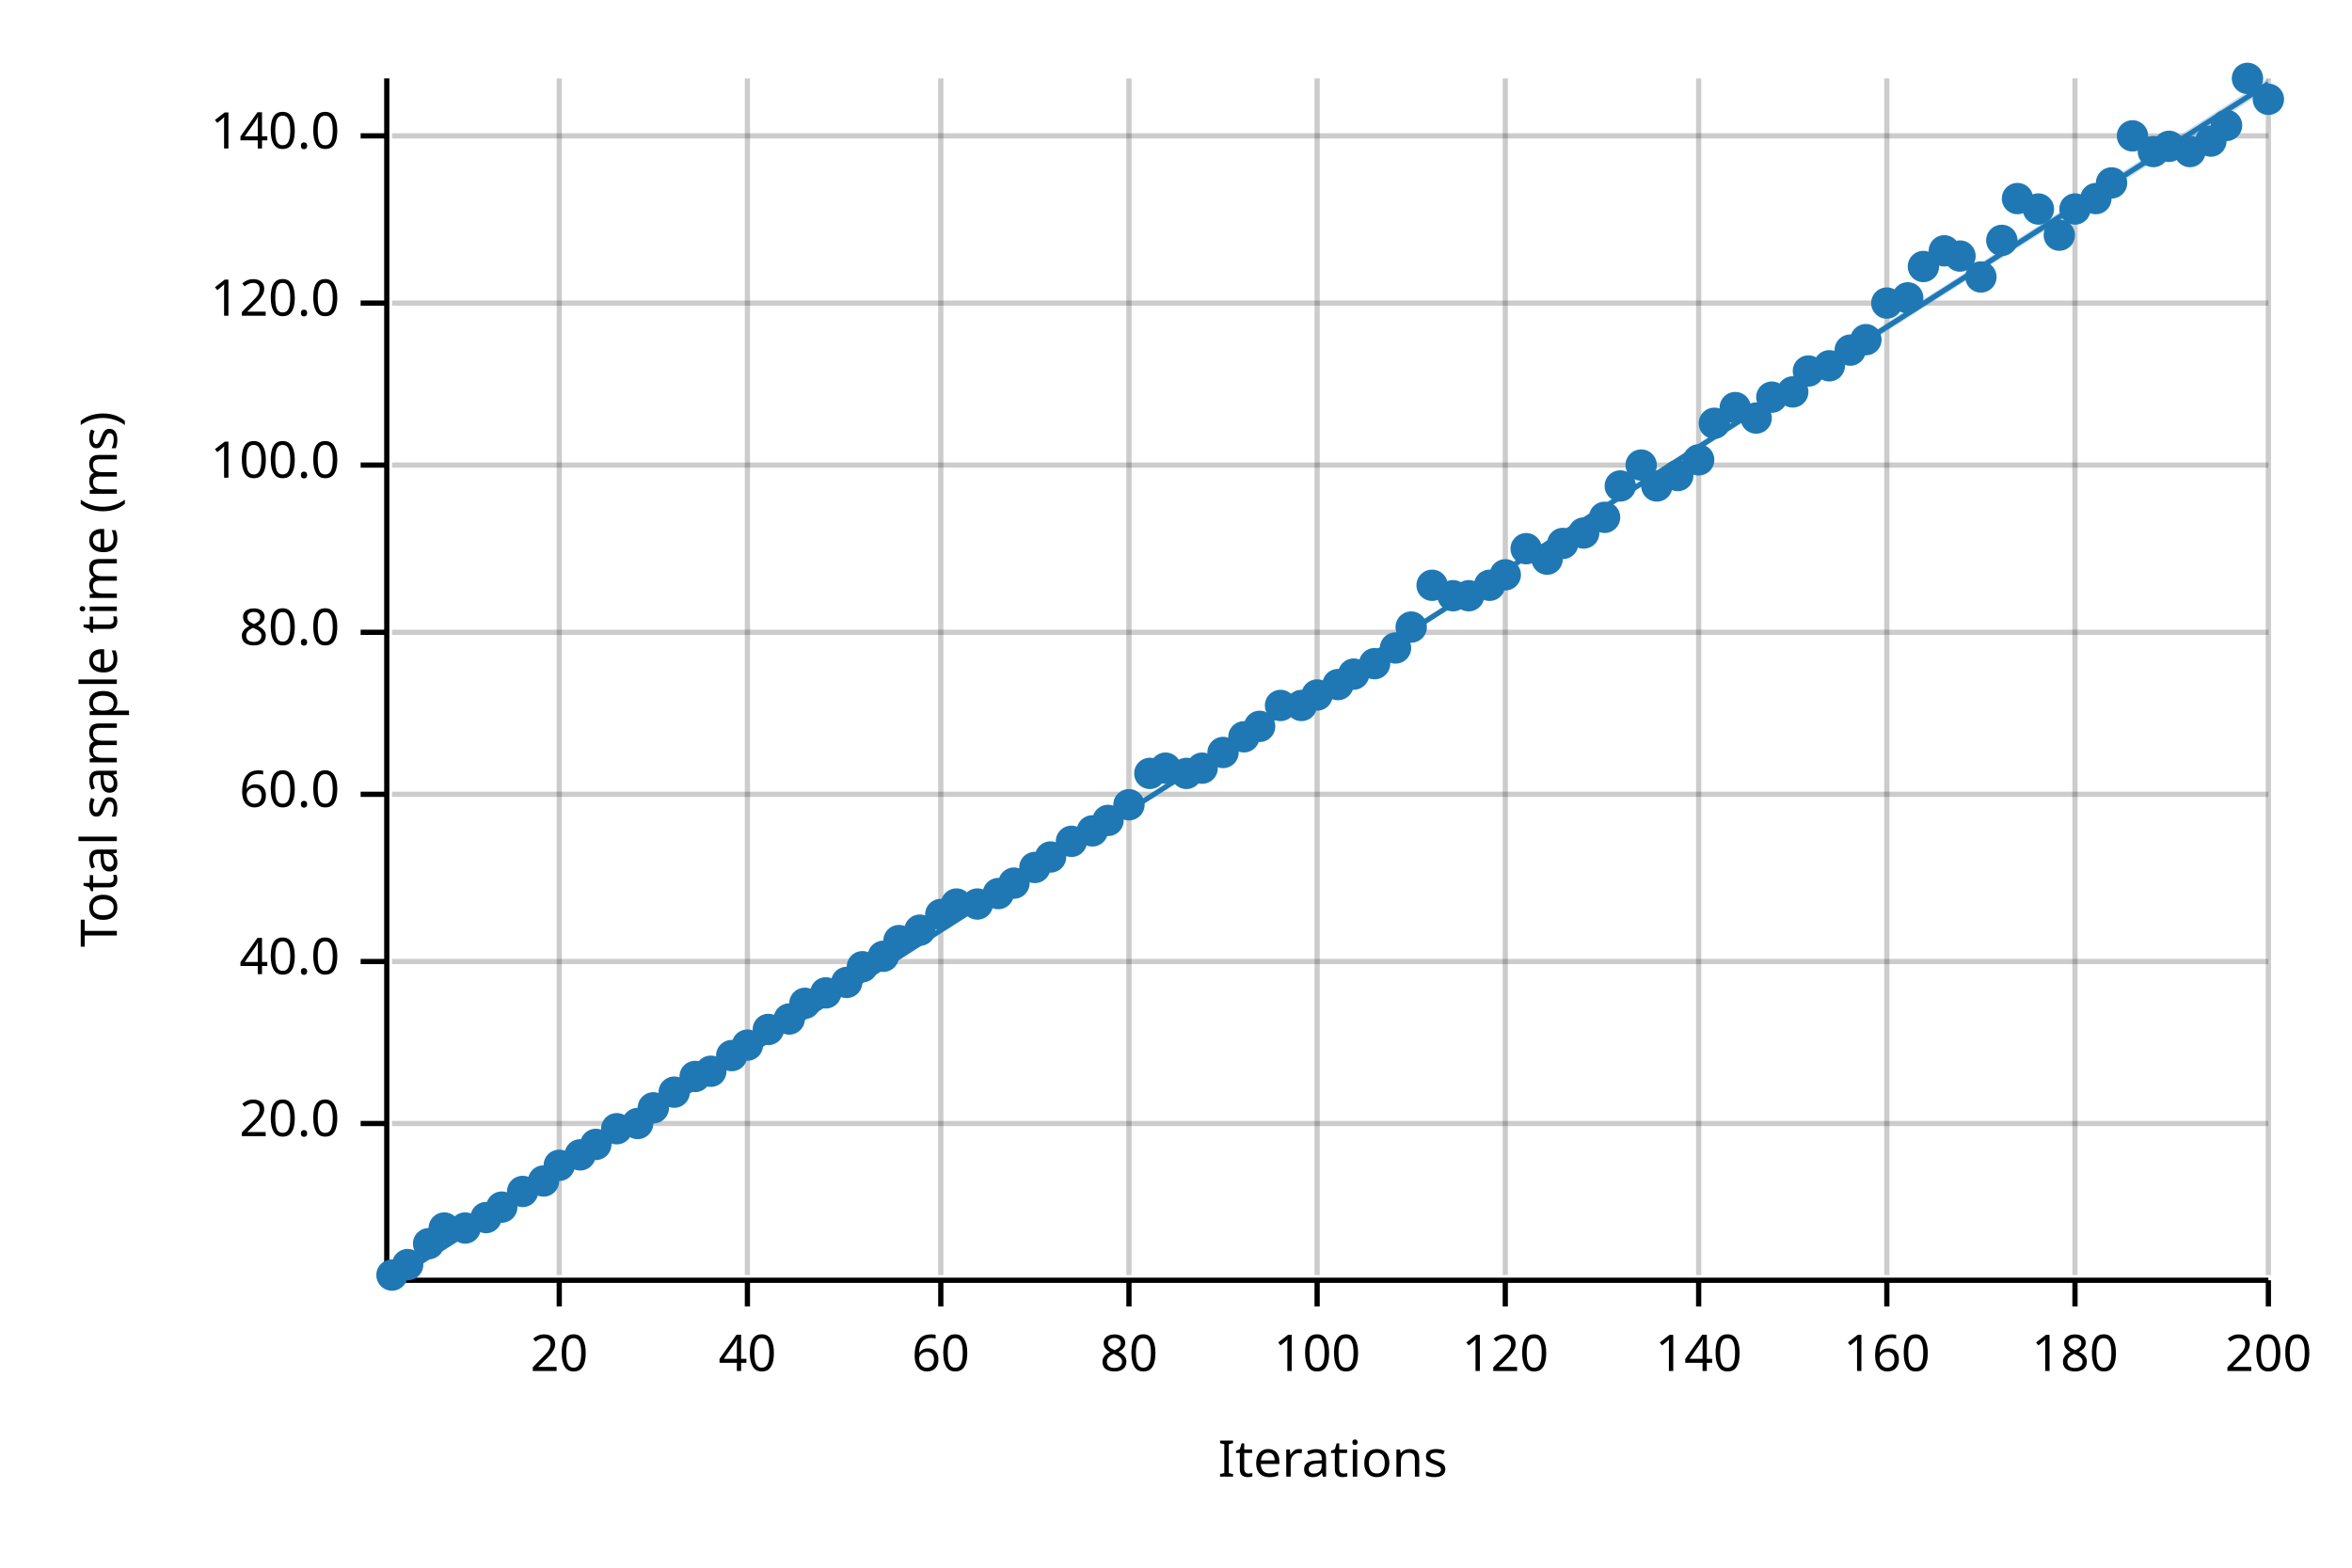
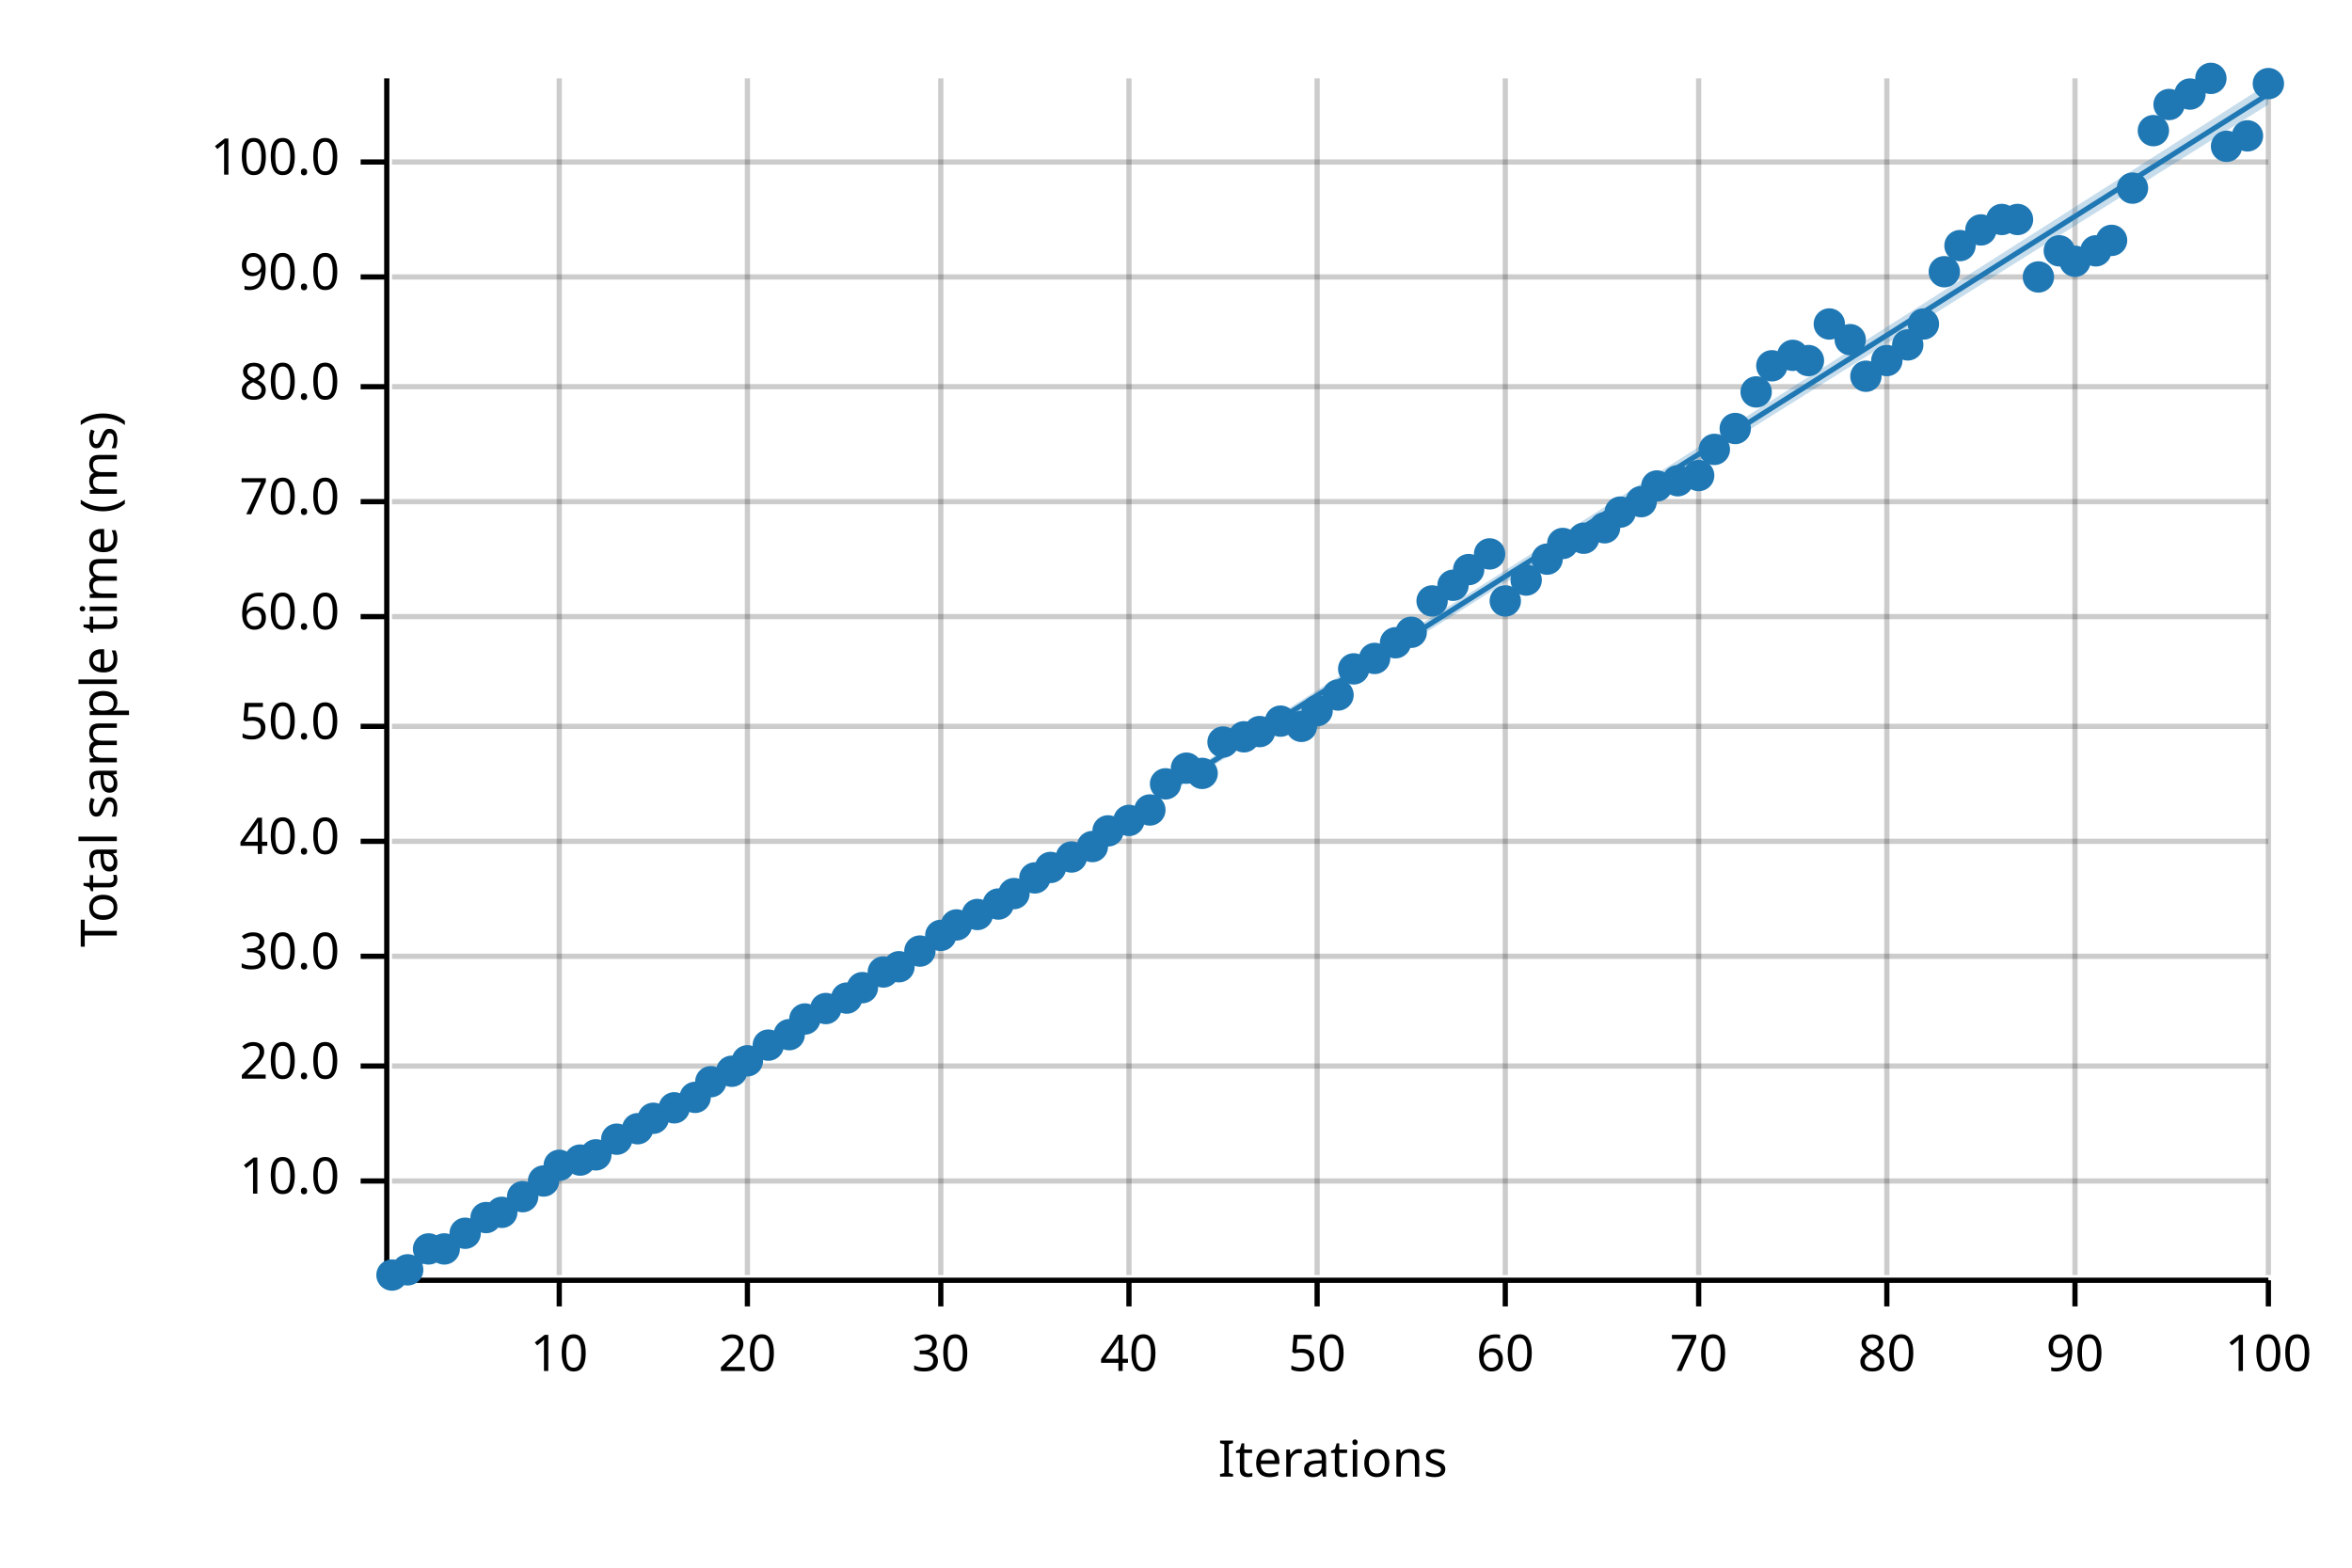
<svg xmlns="http://www.w3.org/2000/svg" width="450" height="300" viewBox="0 0 450 300">
  <text x="15" y="130" dy="0.76em" text-anchor="middle" font-family="sans-serif" font-size="9.677" opacity="1" fill="#000000" transform="rotate(270, 15, 130)">
Total sample time (ms)
</text>
  <text x="255" y="285" dy="-0.5ex" text-anchor="middle" font-family="sans-serif" font-size="9.677" opacity="1" fill="#000000">
Iterations
</text>
  <line opacity="0.2" stroke="#000000" stroke-width="1" x1="107" y1="244" x2="107" y2="15" />
  <line opacity="0.2" stroke="#000000" stroke-width="1" x1="143" y1="244" x2="143" y2="15" />
  <line opacity="0.2" stroke="#000000" stroke-width="1" x1="180" y1="244" x2="180" y2="15" />
  <line opacity="0.2" stroke="#000000" stroke-width="1" x1="216" y1="244" x2="216" y2="15" />
  <line opacity="0.2" stroke="#000000" stroke-width="1" x1="252" y1="244" x2="252" y2="15" />
  <line opacity="0.2" stroke="#000000" stroke-width="1" x1="288" y1="244" x2="288" y2="15" />
  <line opacity="0.2" stroke="#000000" stroke-width="1" x1="325" y1="244" x2="325" y2="15" />
  <line opacity="0.2" stroke="#000000" stroke-width="1" x1="361" y1="244" x2="361" y2="15" />
  <line opacity="0.2" stroke="#000000" stroke-width="1" x1="397" y1="244" x2="397" y2="15" />
  <line opacity="0.2" stroke="#000000" stroke-width="1" x1="434" y1="244" x2="434" y2="15" />
-   <line opacity="0.2" stroke="#000000" stroke-width="1" x1="75" y1="215" x2="434" y2="215" />
-   <line opacity="0.2" stroke="#000000" stroke-width="1" x1="75" y1="184" x2="434" y2="184" />
-   <line opacity="0.2" stroke="#000000" stroke-width="1" x1="75" y1="152" x2="434" y2="152" />
-   <line opacity="0.2" stroke="#000000" stroke-width="1" x1="75" y1="121" x2="434" y2="121" />
-   <line opacity="0.2" stroke="#000000" stroke-width="1" x1="75" y1="89" x2="434" y2="89" />
-   <line opacity="0.2" stroke="#000000" stroke-width="1" x1="75" y1="58" x2="434" y2="58" />
-   <line opacity="0.2" stroke="#000000" stroke-width="1" x1="75" y1="26" x2="434" y2="26" />
+   <line opacity="0.2" stroke="#000000" stroke-width="1" x1="75" y1="226" x2="434" y2="226" />
+   <line opacity="0.2" stroke="#000000" stroke-width="1" x1="75" y1="204" x2="434" y2="204" />
+   <line opacity="0.2" stroke="#000000" stroke-width="1" x1="75" y1="183" x2="434" y2="183" />
+   <line opacity="0.2" stroke="#000000" stroke-width="1" x1="75" y1="161" x2="434" y2="161" />
+   <line opacity="0.2" stroke="#000000" stroke-width="1" x1="75" y1="139" x2="434" y2="139" />
+   <line opacity="0.2" stroke="#000000" stroke-width="1" x1="75" y1="118" x2="434" y2="118" />
+   <line opacity="0.2" stroke="#000000" stroke-width="1" x1="75" y1="96" x2="434" y2="96" />
+   <line opacity="0.2" stroke="#000000" stroke-width="1" x1="75" y1="74" x2="434" y2="74" />
+   <line opacity="0.2" stroke="#000000" stroke-width="1" x1="75" y1="53" x2="434" y2="53" />
+   <line opacity="0.2" stroke="#000000" stroke-width="1" x1="75" y1="31" x2="434" y2="31" />
  <polyline fill="none" opacity="1" stroke="#000000" stroke-width="1" points="74,15 74,244 " />
-   <text x="65" y="215" dy="0.5ex" text-anchor="end" font-family="sans-serif" font-size="9.677" opacity="1" fill="#000000">
+   <text x="65" y="226" dy="0.5ex" text-anchor="end" font-family="sans-serif" font-size="9.677" opacity="1" fill="#000000">
+ 10.0
+ </text>
+   <polyline fill="none" opacity="1" stroke="#000000" stroke-width="1" points="69,226 74,226 " />
+   <text x="65" y="204" dy="0.5ex" text-anchor="end" font-family="sans-serif" font-size="9.677" opacity="1" fill="#000000">
20.0
</text>
-   <polyline fill="none" opacity="1" stroke="#000000" stroke-width="1" points="69,215 74,215 " />
-   <text x="65" y="184" dy="0.5ex" text-anchor="end" font-family="sans-serif" font-size="9.677" opacity="1" fill="#000000">
+   <polyline fill="none" opacity="1" stroke="#000000" stroke-width="1" points="69,204 74,204 " />
+   <text x="65" y="183" dy="0.5ex" text-anchor="end" font-family="sans-serif" font-size="9.677" opacity="1" fill="#000000">
+ 30.0
+ </text>
+   <polyline fill="none" opacity="1" stroke="#000000" stroke-width="1" points="69,183 74,183 " />
+   <text x="65" y="161" dy="0.5ex" text-anchor="end" font-family="sans-serif" font-size="9.677" opacity="1" fill="#000000">
40.0
</text>
-   <polyline fill="none" opacity="1" stroke="#000000" stroke-width="1" points="69,184 74,184 " />
-   <text x="65" y="152" dy="0.5ex" text-anchor="end" font-family="sans-serif" font-size="9.677" opacity="1" fill="#000000">
+   <polyline fill="none" opacity="1" stroke="#000000" stroke-width="1" points="69,161 74,161 " />
+   <text x="65" y="139" dy="0.5ex" text-anchor="end" font-family="sans-serif" font-size="9.677" opacity="1" fill="#000000">
+ 50.0
+ </text>
+   <polyline fill="none" opacity="1" stroke="#000000" stroke-width="1" points="69,139 74,139 " />
+   <text x="65" y="118" dy="0.5ex" text-anchor="end" font-family="sans-serif" font-size="9.677" opacity="1" fill="#000000">
60.0
</text>
-   <polyline fill="none" opacity="1" stroke="#000000" stroke-width="1" points="69,152 74,152 " />
-   <text x="65" y="121" dy="0.5ex" text-anchor="end" font-family="sans-serif" font-size="9.677" opacity="1" fill="#000000">
+   <polyline fill="none" opacity="1" stroke="#000000" stroke-width="1" points="69,118 74,118 " />
+   <text x="65" y="96" dy="0.5ex" text-anchor="end" font-family="sans-serif" font-size="9.677" opacity="1" fill="#000000">
+ 70.0
+ </text>
+   <polyline fill="none" opacity="1" stroke="#000000" stroke-width="1" points="69,96 74,96 " />
+   <text x="65" y="74" dy="0.5ex" text-anchor="end" font-family="sans-serif" font-size="9.677" opacity="1" fill="#000000">
80.0
</text>
-   <polyline fill="none" opacity="1" stroke="#000000" stroke-width="1" points="69,121 74,121 " />
-   <text x="65" y="89" dy="0.5ex" text-anchor="end" font-family="sans-serif" font-size="9.677" opacity="1" fill="#000000">
+   <polyline fill="none" opacity="1" stroke="#000000" stroke-width="1" points="69,74 74,74 " />
+   <text x="65" y="53" dy="0.5ex" text-anchor="end" font-family="sans-serif" font-size="9.677" opacity="1" fill="#000000">
+ 90.0
+ </text>
+   <polyline fill="none" opacity="1" stroke="#000000" stroke-width="1" points="69,53 74,53 " />
+   <text x="65" y="31" dy="0.5ex" text-anchor="end" font-family="sans-serif" font-size="9.677" opacity="1" fill="#000000">
100.0
</text>
-   <polyline fill="none" opacity="1" stroke="#000000" stroke-width="1" points="69,89 74,89 " />
-   <text x="65" y="58" dy="0.5ex" text-anchor="end" font-family="sans-serif" font-size="9.677" opacity="1" fill="#000000">
- 120.0
- </text>
-   <polyline fill="none" opacity="1" stroke="#000000" stroke-width="1" points="69,58 74,58 " />
-   <text x="65" y="26" dy="0.5ex" text-anchor="end" font-family="sans-serif" font-size="9.677" opacity="1" fill="#000000">
- 140.0
- </text>
-   <polyline fill="none" opacity="1" stroke="#000000" stroke-width="1" points="69,26 74,26 " />
+   <polyline fill="none" opacity="1" stroke="#000000" stroke-width="1" points="69,31 74,31 " />
  <polyline fill="none" opacity="1" stroke="#000000" stroke-width="1" points="75,245 434,245 " />
  <text x="107" y="255" dy="0.76em" text-anchor="middle" font-family="sans-serif" font-size="9.677" opacity="1" fill="#000000">
- 20
+ 10
</text>
  <polyline fill="none" opacity="1" stroke="#000000" stroke-width="1" points="107,245 107,250 " />
  <text x="143" y="255" dy="0.76em" text-anchor="middle" font-family="sans-serif" font-size="9.677" opacity="1" fill="#000000">
- 40
+ 20
</text>
  <polyline fill="none" opacity="1" stroke="#000000" stroke-width="1" points="143,245 143,250 " />
  <text x="180" y="255" dy="0.76em" text-anchor="middle" font-family="sans-serif" font-size="9.677" opacity="1" fill="#000000">
- 60
+ 30
</text>
  <polyline fill="none" opacity="1" stroke="#000000" stroke-width="1" points="180,245 180,250 " />
  <text x="216" y="255" dy="0.76em" text-anchor="middle" font-family="sans-serif" font-size="9.677" opacity="1" fill="#000000">
- 80
+ 40
</text>
  <polyline fill="none" opacity="1" stroke="#000000" stroke-width="1" points="216,245 216,250 " />
  <text x="252" y="255" dy="0.76em" text-anchor="middle" font-family="sans-serif" font-size="9.677" opacity="1" fill="#000000">
- 100
+ 50
</text>
  <polyline fill="none" opacity="1" stroke="#000000" stroke-width="1" points="252,245 252,250 " />
  <text x="288" y="255" dy="0.76em" text-anchor="middle" font-family="sans-serif" font-size="9.677" opacity="1" fill="#000000">
- 120
+ 60
</text>
  <polyline fill="none" opacity="1" stroke="#000000" stroke-width="1" points="288,245 288,250 " />
  <text x="325" y="255" dy="0.76em" text-anchor="middle" font-family="sans-serif" font-size="9.677" opacity="1" fill="#000000">
- 140
+ 70
</text>
  <polyline fill="none" opacity="1" stroke="#000000" stroke-width="1" points="325,245 325,250 " />
  <text x="361" y="255" dy="0.76em" text-anchor="middle" font-family="sans-serif" font-size="9.677" opacity="1" fill="#000000">
- 160
+ 80
</text>
  <polyline fill="none" opacity="1" stroke="#000000" stroke-width="1" points="361,245 361,250 " />
  <text x="397" y="255" dy="0.76em" text-anchor="middle" font-family="sans-serif" font-size="9.677" opacity="1" fill="#000000">
- 180
+ 90
</text>
  <polyline fill="none" opacity="1" stroke="#000000" stroke-width="1" points="397,245 397,250 " />
  <text x="434" y="255" dy="0.76em" text-anchor="middle" font-family="sans-serif" font-size="9.677" opacity="1" fill="#000000">
- 200
+ 100
</text>
  <polyline fill="none" opacity="1" stroke="#000000" stroke-width="1" points="434,245 434,250 " />
  <circle cx="75" cy="244" r="3" opacity="1" fill="#1F78B4" stroke="none" stroke-width="1" />
-   <circle cx="78" cy="242" r="3" opacity="1" fill="#1F78B4" stroke="none" stroke-width="1" />
-   <circle cx="82" cy="238" r="3" opacity="1" fill="#1F78B4" stroke="none" stroke-width="1" />
-   <circle cx="85" cy="235" r="3" opacity="1" fill="#1F78B4" stroke="none" stroke-width="1" />
-   <circle cx="89" cy="235" r="3" opacity="1" fill="#1F78B4" stroke="none" stroke-width="1" />
+   <circle cx="78" cy="243" r="3" opacity="1" fill="#1F78B4" stroke="none" stroke-width="1" />
+   <circle cx="82" cy="239" r="3" opacity="1" fill="#1F78B4" stroke="none" stroke-width="1" />
+   <circle cx="85" cy="239" r="3" opacity="1" fill="#1F78B4" stroke="none" stroke-width="1" />
+   <circle cx="89" cy="236" r="3" opacity="1" fill="#1F78B4" stroke="none" stroke-width="1" />
  <circle cx="93" cy="233" r="3" opacity="1" fill="#1F78B4" stroke="none" stroke-width="1" />
-   <circle cx="96" cy="231" r="3" opacity="1" fill="#1F78B4" stroke="none" stroke-width="1" />
-   <circle cx="100" cy="228" r="3" opacity="1" fill="#1F78B4" stroke="none" stroke-width="1" />
+   <circle cx="96" cy="232" r="3" opacity="1" fill="#1F78B4" stroke="none" stroke-width="1" />
+   <circle cx="100" cy="229" r="3" opacity="1" fill="#1F78B4" stroke="none" stroke-width="1" />
  <circle cx="104" cy="226" r="3" opacity="1" fill="#1F78B4" stroke="none" stroke-width="1" />
  <circle cx="107" cy="223" r="3" opacity="1" fill="#1F78B4" stroke="none" stroke-width="1" />
-   <circle cx="111" cy="221" r="3" opacity="1" fill="#1F78B4" stroke="none" stroke-width="1" />
-   <circle cx="114" cy="219" r="3" opacity="1" fill="#1F78B4" stroke="none" stroke-width="1" />
-   <circle cx="118" cy="216" r="3" opacity="1" fill="#1F78B4" stroke="none" stroke-width="1" />
-   <circle cx="122" cy="215" r="3" opacity="1" fill="#1F78B4" stroke="none" stroke-width="1" />
-   <circle cx="125" cy="212" r="3" opacity="1" fill="#1F78B4" stroke="none" stroke-width="1" />
-   <circle cx="129" cy="209" r="3" opacity="1" fill="#1F78B4" stroke="none" stroke-width="1" />
-   <circle cx="133" cy="206" r="3" opacity="1" fill="#1F78B4" stroke="none" stroke-width="1" />
-   <circle cx="136" cy="205" r="3" opacity="1" fill="#1F78B4" stroke="none" stroke-width="1" />
-   <circle cx="140" cy="202" r="3" opacity="1" fill="#1F78B4" stroke="none" stroke-width="1" />
-   <circle cx="143" cy="200" r="3" opacity="1" fill="#1F78B4" stroke="none" stroke-width="1" />
-   <circle cx="147" cy="197" r="3" opacity="1" fill="#1F78B4" stroke="none" stroke-width="1" />
-   <circle cx="151" cy="195" r="3" opacity="1" fill="#1F78B4" stroke="none" stroke-width="1" />
-   <circle cx="154" cy="192" r="3" opacity="1" fill="#1F78B4" stroke="none" stroke-width="1" />
-   <circle cx="158" cy="190" r="3" opacity="1" fill="#1F78B4" stroke="none" stroke-width="1" />
-   <circle cx="162" cy="188" r="3" opacity="1" fill="#1F78B4" stroke="none" stroke-width="1" />
-   <circle cx="165" cy="185" r="3" opacity="1" fill="#1F78B4" stroke="none" stroke-width="1" />
-   <circle cx="169" cy="183" r="3" opacity="1" fill="#1F78B4" stroke="none" stroke-width="1" />
-   <circle cx="172" cy="180" r="3" opacity="1" fill="#1F78B4" stroke="none" stroke-width="1" />
-   <circle cx="176" cy="178" r="3" opacity="1" fill="#1F78B4" stroke="none" stroke-width="1" />
-   <circle cx="180" cy="175" r="3" opacity="1" fill="#1F78B4" stroke="none" stroke-width="1" />
-   <circle cx="183" cy="173" r="3" opacity="1" fill="#1F78B4" stroke="none" stroke-width="1" />
-   <circle cx="187" cy="173" r="3" opacity="1" fill="#1F78B4" stroke="none" stroke-width="1" />
-   <circle cx="191" cy="171" r="3" opacity="1" fill="#1F78B4" stroke="none" stroke-width="1" />
-   <circle cx="194" cy="169" r="3" opacity="1" fill="#1F78B4" stroke="none" stroke-width="1" />
-   <circle cx="198" cy="166" r="3" opacity="1" fill="#1F78B4" stroke="none" stroke-width="1" />
-   <circle cx="201" cy="164" r="3" opacity="1" fill="#1F78B4" stroke="none" stroke-width="1" />
-   <circle cx="205" cy="161" r="3" opacity="1" fill="#1F78B4" stroke="none" stroke-width="1" />
-   <circle cx="209" cy="159" r="3" opacity="1" fill="#1F78B4" stroke="none" stroke-width="1" />
-   <circle cx="212" cy="157" r="3" opacity="1" fill="#1F78B4" stroke="none" stroke-width="1" />
-   <circle cx="216" cy="154" r="3" opacity="1" fill="#1F78B4" stroke="none" stroke-width="1" />
-   <circle cx="220" cy="148" r="3" opacity="1" fill="#1F78B4" stroke="none" stroke-width="1" />
-   <circle cx="223" cy="147" r="3" opacity="1" fill="#1F78B4" stroke="none" stroke-width="1" />
-   <circle cx="227" cy="148" r="3" opacity="1" fill="#1F78B4" stroke="none" stroke-width="1" />
-   <circle cx="230" cy="147" r="3" opacity="1" fill="#1F78B4" stroke="none" stroke-width="1" />
-   <circle cx="234" cy="144" r="3" opacity="1" fill="#1F78B4" stroke="none" stroke-width="1" />
+   <circle cx="111" cy="222" r="3" opacity="1" fill="#1F78B4" stroke="none" stroke-width="1" />
+   <circle cx="114" cy="221" r="3" opacity="1" fill="#1F78B4" stroke="none" stroke-width="1" />
+   <circle cx="118" cy="218" r="3" opacity="1" fill="#1F78B4" stroke="none" stroke-width="1" />
+   <circle cx="122" cy="216" r="3" opacity="1" fill="#1F78B4" stroke="none" stroke-width="1" />
+   <circle cx="125" cy="214" r="3" opacity="1" fill="#1F78B4" stroke="none" stroke-width="1" />
+   <circle cx="129" cy="212" r="3" opacity="1" fill="#1F78B4" stroke="none" stroke-width="1" />
+   <circle cx="133" cy="210" r="3" opacity="1" fill="#1F78B4" stroke="none" stroke-width="1" />
+   <circle cx="136" cy="207" r="3" opacity="1" fill="#1F78B4" stroke="none" stroke-width="1" />
+   <circle cx="140" cy="205" r="3" opacity="1" fill="#1F78B4" stroke="none" stroke-width="1" />
+   <circle cx="143" cy="203" r="3" opacity="1" fill="#1F78B4" stroke="none" stroke-width="1" />
+   <circle cx="147" cy="200" r="3" opacity="1" fill="#1F78B4" stroke="none" stroke-width="1" />
+   <circle cx="151" cy="198" r="3" opacity="1" fill="#1F78B4" stroke="none" stroke-width="1" />
+   <circle cx="154" cy="195" r="3" opacity="1" fill="#1F78B4" stroke="none" stroke-width="1" />
+   <circle cx="158" cy="193" r="3" opacity="1" fill="#1F78B4" stroke="none" stroke-width="1" />
+   <circle cx="162" cy="191" r="3" opacity="1" fill="#1F78B4" stroke="none" stroke-width="1" />
+   <circle cx="165" cy="189" r="3" opacity="1" fill="#1F78B4" stroke="none" stroke-width="1" />
+   <circle cx="169" cy="186" r="3" opacity="1" fill="#1F78B4" stroke="none" stroke-width="1" />
+   <circle cx="172" cy="185" r="3" opacity="1" fill="#1F78B4" stroke="none" stroke-width="1" />
+   <circle cx="176" cy="182" r="3" opacity="1" fill="#1F78B4" stroke="none" stroke-width="1" />
+   <circle cx="180" cy="179" r="3" opacity="1" fill="#1F78B4" stroke="none" stroke-width="1" />
+   <circle cx="183" cy="177" r="3" opacity="1" fill="#1F78B4" stroke="none" stroke-width="1" />
+   <circle cx="187" cy="175" r="3" opacity="1" fill="#1F78B4" stroke="none" stroke-width="1" />
+   <circle cx="191" cy="173" r="3" opacity="1" fill="#1F78B4" stroke="none" stroke-width="1" />
+   <circle cx="194" cy="171" r="3" opacity="1" fill="#1F78B4" stroke="none" stroke-width="1" />
+   <circle cx="198" cy="168" r="3" opacity="1" fill="#1F78B4" stroke="none" stroke-width="1" />
+   <circle cx="201" cy="166" r="3" opacity="1" fill="#1F78B4" stroke="none" stroke-width="1" />
+   <circle cx="205" cy="164" r="3" opacity="1" fill="#1F78B4" stroke="none" stroke-width="1" />
+   <circle cx="209" cy="162" r="3" opacity="1" fill="#1F78B4" stroke="none" stroke-width="1" />
+   <circle cx="212" cy="159" r="3" opacity="1" fill="#1F78B4" stroke="none" stroke-width="1" />
+   <circle cx="216" cy="157" r="3" opacity="1" fill="#1F78B4" stroke="none" stroke-width="1" />
+   <circle cx="220" cy="155" r="3" opacity="1" fill="#1F78B4" stroke="none" stroke-width="1" />
+   <circle cx="223" cy="150" r="3" opacity="1" fill="#1F78B4" stroke="none" stroke-width="1" />
+   <circle cx="227" cy="147" r="3" opacity="1" fill="#1F78B4" stroke="none" stroke-width="1" />
+   <circle cx="230" cy="148" r="3" opacity="1" fill="#1F78B4" stroke="none" stroke-width="1" />
+   <circle cx="234" cy="142" r="3" opacity="1" fill="#1F78B4" stroke="none" stroke-width="1" />
  <circle cx="238" cy="141" r="3" opacity="1" fill="#1F78B4" stroke="none" stroke-width="1" />
-   <circle cx="241" cy="139" r="3" opacity="1" fill="#1F78B4" stroke="none" stroke-width="1" />
-   <circle cx="245" cy="135" r="3" opacity="1" fill="#1F78B4" stroke="none" stroke-width="1" />
-   <circle cx="249" cy="135" r="3" opacity="1" fill="#1F78B4" stroke="none" stroke-width="1" />
-   <circle cx="252" cy="133" r="3" opacity="1" fill="#1F78B4" stroke="none" stroke-width="1" />
-   <circle cx="256" cy="131" r="3" opacity="1" fill="#1F78B4" stroke="none" stroke-width="1" />
-   <circle cx="259" cy="129" r="3" opacity="1" fill="#1F78B4" stroke="none" stroke-width="1" />
-   <circle cx="263" cy="127" r="3" opacity="1" fill="#1F78B4" stroke="none" stroke-width="1" />
-   <circle cx="267" cy="124" r="3" opacity="1" fill="#1F78B4" stroke="none" stroke-width="1" />
-   <circle cx="270" cy="120" r="3" opacity="1" fill="#1F78B4" stroke="none" stroke-width="1" />
-   <circle cx="274" cy="112" r="3" opacity="1" fill="#1F78B4" stroke="none" stroke-width="1" />
-   <circle cx="278" cy="114" r="3" opacity="1" fill="#1F78B4" stroke="none" stroke-width="1" />
-   <circle cx="281" cy="114" r="3" opacity="1" fill="#1F78B4" stroke="none" stroke-width="1" />
-   <circle cx="285" cy="112" r="3" opacity="1" fill="#1F78B4" stroke="none" stroke-width="1" />
-   <circle cx="288" cy="110" r="3" opacity="1" fill="#1F78B4" stroke="none" stroke-width="1" />
-   <circle cx="292" cy="105" r="3" opacity="1" fill="#1F78B4" stroke="none" stroke-width="1" />
+   <circle cx="241" cy="140" r="3" opacity="1" fill="#1F78B4" stroke="none" stroke-width="1" />
+   <circle cx="245" cy="138" r="3" opacity="1" fill="#1F78B4" stroke="none" stroke-width="1" />
+   <circle cx="249" cy="139" r="3" opacity="1" fill="#1F78B4" stroke="none" stroke-width="1" />
+   <circle cx="252" cy="136" r="3" opacity="1" fill="#1F78B4" stroke="none" stroke-width="1" />
+   <circle cx="256" cy="133" r="3" opacity="1" fill="#1F78B4" stroke="none" stroke-width="1" />
+   <circle cx="259" cy="128" r="3" opacity="1" fill="#1F78B4" stroke="none" stroke-width="1" />
+   <circle cx="263" cy="126" r="3" opacity="1" fill="#1F78B4" stroke="none" stroke-width="1" />
+   <circle cx="267" cy="123" r="3" opacity="1" fill="#1F78B4" stroke="none" stroke-width="1" />
+   <circle cx="270" cy="121" r="3" opacity="1" fill="#1F78B4" stroke="none" stroke-width="1" />
+   <circle cx="274" cy="115" r="3" opacity="1" fill="#1F78B4" stroke="none" stroke-width="1" />
+   <circle cx="278" cy="112" r="3" opacity="1" fill="#1F78B4" stroke="none" stroke-width="1" />
+   <circle cx="281" cy="109" r="3" opacity="1" fill="#1F78B4" stroke="none" stroke-width="1" />
+   <circle cx="285" cy="106" r="3" opacity="1" fill="#1F78B4" stroke="none" stroke-width="1" />
+   <circle cx="288" cy="115" r="3" opacity="1" fill="#1F78B4" stroke="none" stroke-width="1" />
+   <circle cx="292" cy="111" r="3" opacity="1" fill="#1F78B4" stroke="none" stroke-width="1" />
  <circle cx="296" cy="107" r="3" opacity="1" fill="#1F78B4" stroke="none" stroke-width="1" />
  <circle cx="299" cy="104" r="3" opacity="1" fill="#1F78B4" stroke="none" stroke-width="1" />
-   <circle cx="303" cy="102" r="3" opacity="1" fill="#1F78B4" stroke="none" stroke-width="1" />
-   <circle cx="307" cy="99" r="3" opacity="1" fill="#1F78B4" stroke="none" stroke-width="1" />
-   <circle cx="310" cy="93" r="3" opacity="1" fill="#1F78B4" stroke="none" stroke-width="1" />
-   <circle cx="314" cy="89" r="3" opacity="1" fill="#1F78B4" stroke="none" stroke-width="1" />
+   <circle cx="303" cy="103" r="3" opacity="1" fill="#1F78B4" stroke="none" stroke-width="1" />
+   <circle cx="307" cy="101" r="3" opacity="1" fill="#1F78B4" stroke="none" stroke-width="1" />
+   <circle cx="310" cy="98" r="3" opacity="1" fill="#1F78B4" stroke="none" stroke-width="1" />
+   <circle cx="314" cy="96" r="3" opacity="1" fill="#1F78B4" stroke="none" stroke-width="1" />
  <circle cx="317" cy="93" r="3" opacity="1" fill="#1F78B4" stroke="none" stroke-width="1" />
-   <circle cx="321" cy="91" r="3" opacity="1" fill="#1F78B4" stroke="none" stroke-width="1" />
-   <circle cx="325" cy="88" r="3" opacity="1" fill="#1F78B4" stroke="none" stroke-width="1" />
-   <circle cx="328" cy="81" r="3" opacity="1" fill="#1F78B4" stroke="none" stroke-width="1" />
-   <circle cx="332" cy="78" r="3" opacity="1" fill="#1F78B4" stroke="none" stroke-width="1" />
-   <circle cx="336" cy="80" r="3" opacity="1" fill="#1F78B4" stroke="none" stroke-width="1" />
-   <circle cx="339" cy="76" r="3" opacity="1" fill="#1F78B4" stroke="none" stroke-width="1" />
-   <circle cx="343" cy="75" r="3" opacity="1" fill="#1F78B4" stroke="none" stroke-width="1" />
-   <circle cx="346" cy="71" r="3" opacity="1" fill="#1F78B4" stroke="none" stroke-width="1" />
-   <circle cx="350" cy="70" r="3" opacity="1" fill="#1F78B4" stroke="none" stroke-width="1" />
-   <circle cx="354" cy="67" r="3" opacity="1" fill="#1F78B4" stroke="none" stroke-width="1" />
-   <circle cx="357" cy="65" r="3" opacity="1" fill="#1F78B4" stroke="none" stroke-width="1" />
-   <circle cx="361" cy="58" r="3" opacity="1" fill="#1F78B4" stroke="none" stroke-width="1" />
-   <circle cx="365" cy="57" r="3" opacity="1" fill="#1F78B4" stroke="none" stroke-width="1" />
-   <circle cx="368" cy="51" r="3" opacity="1" fill="#1F78B4" stroke="none" stroke-width="1" />
-   <circle cx="372" cy="48" r="3" opacity="1" fill="#1F78B4" stroke="none" stroke-width="1" />
-   <circle cx="375" cy="49" r="3" opacity="1" fill="#1F78B4" stroke="none" stroke-width="1" />
-   <circle cx="379" cy="53" r="3" opacity="1" fill="#1F78B4" stroke="none" stroke-width="1" />
-   <circle cx="383" cy="46" r="3" opacity="1" fill="#1F78B4" stroke="none" stroke-width="1" />
-   <circle cx="386" cy="38" r="3" opacity="1" fill="#1F78B4" stroke="none" stroke-width="1" />
-   <circle cx="390" cy="40" r="3" opacity="1" fill="#1F78B4" stroke="none" stroke-width="1" />
-   <circle cx="394" cy="45" r="3" opacity="1" fill="#1F78B4" stroke="none" stroke-width="1" />
-   <circle cx="397" cy="40" r="3" opacity="1" fill="#1F78B4" stroke="none" stroke-width="1" />
-   <circle cx="401" cy="38" r="3" opacity="1" fill="#1F78B4" stroke="none" stroke-width="1" />
-   <circle cx="404" cy="35" r="3" opacity="1" fill="#1F78B4" stroke="none" stroke-width="1" />
-   <circle cx="408" cy="26" r="3" opacity="1" fill="#1F78B4" stroke="none" stroke-width="1" />
-   <circle cx="412" cy="29" r="3" opacity="1" fill="#1F78B4" stroke="none" stroke-width="1" />
-   <circle cx="415" cy="28" r="3" opacity="1" fill="#1F78B4" stroke="none" stroke-width="1" />
-   <circle cx="419" cy="29" r="3" opacity="1" fill="#1F78B4" stroke="none" stroke-width="1" />
-   <circle cx="423" cy="27" r="3" opacity="1" fill="#1F78B4" stroke="none" stroke-width="1" />
-   <circle cx="426" cy="24" r="3" opacity="1" fill="#1F78B4" stroke="none" stroke-width="1" />
-   <circle cx="430" cy="15" r="3" opacity="1" fill="#1F78B4" stroke="none" stroke-width="1" />
-   <circle cx="434" cy="19" r="3" opacity="1" fill="#1F78B4" stroke="none" stroke-width="1" />
-   <polyline fill="none" opacity="1" stroke="#1F78B4" stroke-width="1" points="75,245 434,16 " />
-   <polygon opacity="0.25" fill="#1F78B4" points="75,245 434,17 434,15 " />
+   <circle cx="321" cy="92" r="3" opacity="1" fill="#1F78B4" stroke="none" stroke-width="1" />
+   <circle cx="325" cy="91" r="3" opacity="1" fill="#1F78B4" stroke="none" stroke-width="1" />
+   <circle cx="328" cy="86" r="3" opacity="1" fill="#1F78B4" stroke="none" stroke-width="1" />
+   <circle cx="332" cy="82" r="3" opacity="1" fill="#1F78B4" stroke="none" stroke-width="1" />
+   <circle cx="336" cy="75" r="3" opacity="1" fill="#1F78B4" stroke="none" stroke-width="1" />
+   <circle cx="339" cy="70" r="3" opacity="1" fill="#1F78B4" stroke="none" stroke-width="1" />
+   <circle cx="343" cy="68" r="3" opacity="1" fill="#1F78B4" stroke="none" stroke-width="1" />
+   <circle cx="346" cy="69" r="3" opacity="1" fill="#1F78B4" stroke="none" stroke-width="1" />
+   <circle cx="350" cy="62" r="3" opacity="1" fill="#1F78B4" stroke="none" stroke-width="1" />
+   <circle cx="354" cy="65" r="3" opacity="1" fill="#1F78B4" stroke="none" stroke-width="1" />
+   <circle cx="357" cy="72" r="3" opacity="1" fill="#1F78B4" stroke="none" stroke-width="1" />
+   <circle cx="361" cy="69" r="3" opacity="1" fill="#1F78B4" stroke="none" stroke-width="1" />
+   <circle cx="365" cy="66" r="3" opacity="1" fill="#1F78B4" stroke="none" stroke-width="1" />
+   <circle cx="368" cy="62" r="3" opacity="1" fill="#1F78B4" stroke="none" stroke-width="1" />
+   <circle cx="372" cy="52" r="3" opacity="1" fill="#1F78B4" stroke="none" stroke-width="1" />
+   <circle cx="375" cy="47" r="3" opacity="1" fill="#1F78B4" stroke="none" stroke-width="1" />
+   <circle cx="379" cy="44" r="3" opacity="1" fill="#1F78B4" stroke="none" stroke-width="1" />
+   <circle cx="383" cy="42" r="3" opacity="1" fill="#1F78B4" stroke="none" stroke-width="1" />
+   <circle cx="386" cy="42" r="3" opacity="1" fill="#1F78B4" stroke="none" stroke-width="1" />
+   <circle cx="390" cy="53" r="3" opacity="1" fill="#1F78B4" stroke="none" stroke-width="1" />
+   <circle cx="394" cy="48" r="3" opacity="1" fill="#1F78B4" stroke="none" stroke-width="1" />
+   <circle cx="397" cy="50" r="3" opacity="1" fill="#1F78B4" stroke="none" stroke-width="1" />
+   <circle cx="401" cy="48" r="3" opacity="1" fill="#1F78B4" stroke="none" stroke-width="1" />
+   <circle cx="404" cy="46" r="3" opacity="1" fill="#1F78B4" stroke="none" stroke-width="1" />
+   <circle cx="408" cy="36" r="3" opacity="1" fill="#1F78B4" stroke="none" stroke-width="1" />
+   <circle cx="412" cy="25" r="3" opacity="1" fill="#1F78B4" stroke="none" stroke-width="1" />
+   <circle cx="415" cy="20" r="3" opacity="1" fill="#1F78B4" stroke="none" stroke-width="1" />
+   <circle cx="419" cy="18" r="3" opacity="1" fill="#1F78B4" stroke="none" stroke-width="1" />
+   <circle cx="423" cy="15" r="3" opacity="1" fill="#1F78B4" stroke="none" stroke-width="1" />
+   <circle cx="426" cy="28" r="3" opacity="1" fill="#1F78B4" stroke="none" stroke-width="1" />
+   <circle cx="430" cy="26" r="3" opacity="1" fill="#1F78B4" stroke="none" stroke-width="1" />
+   <circle cx="434" cy="16" r="3" opacity="1" fill="#1F78B4" stroke="none" stroke-width="1" />
+   <polyline fill="none" opacity="1" stroke="#1F78B4" stroke-width="1" points="75,245 434,18 " />
+   <polygon opacity="0.25" fill="#1F78B4" points="75,245 434,20 434,16 " />
</svg>
